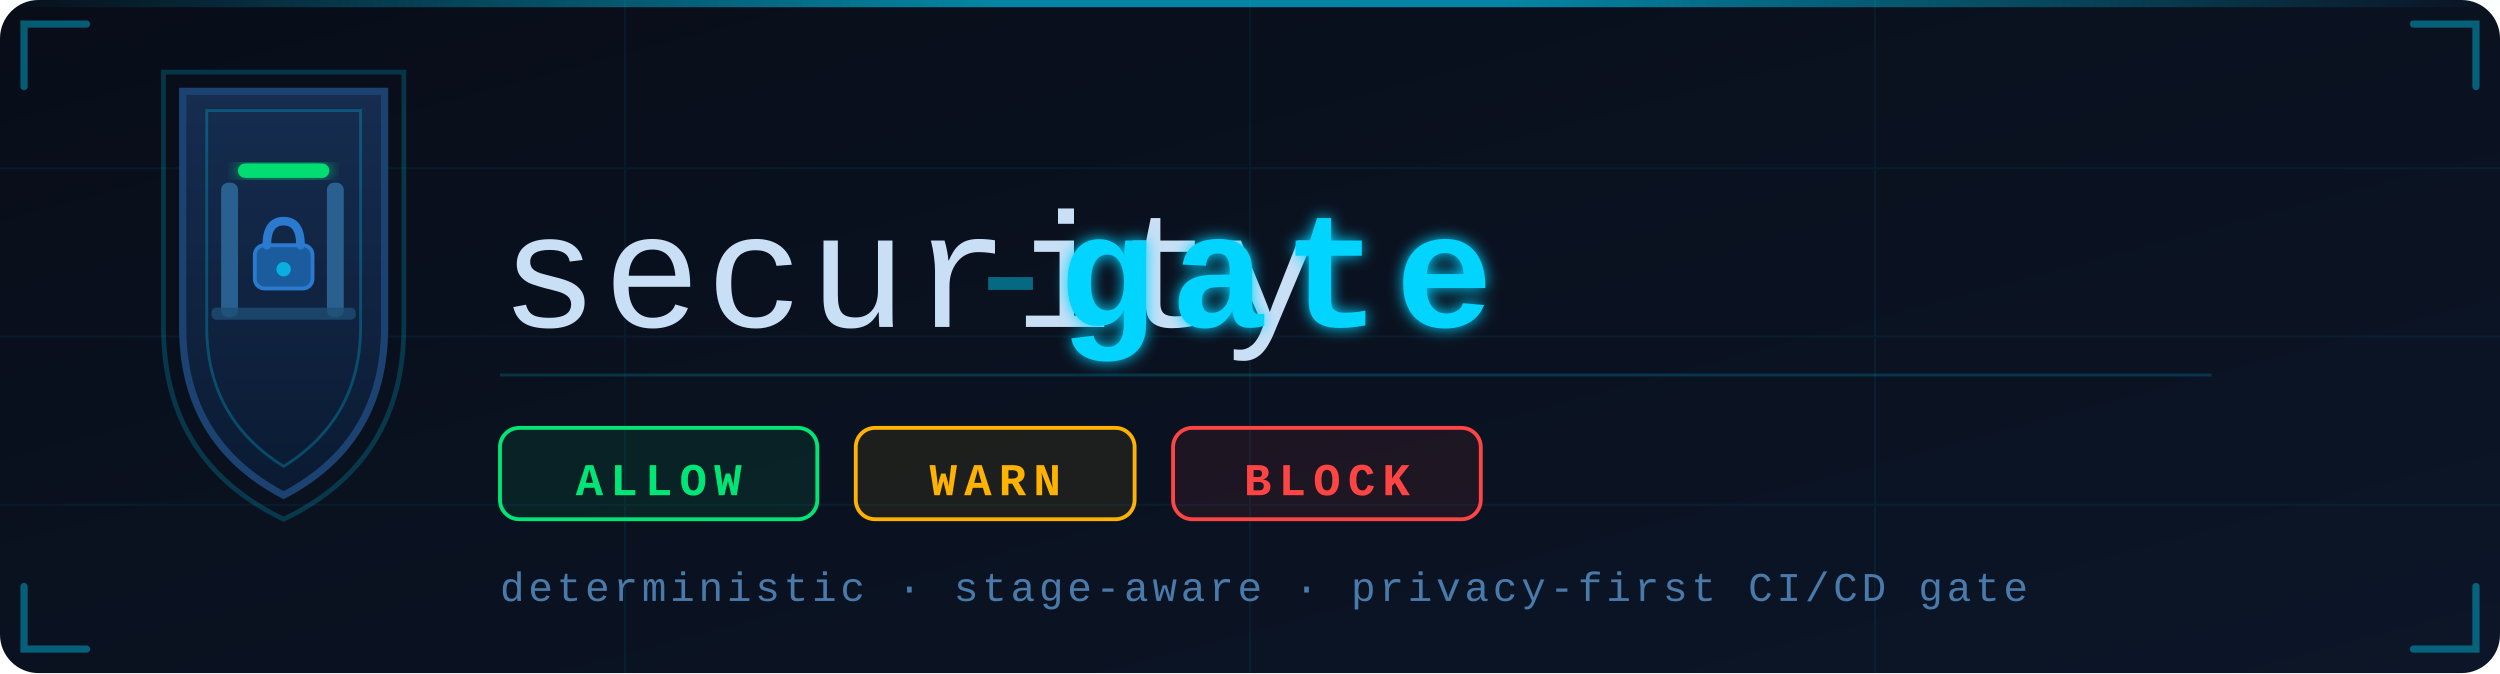
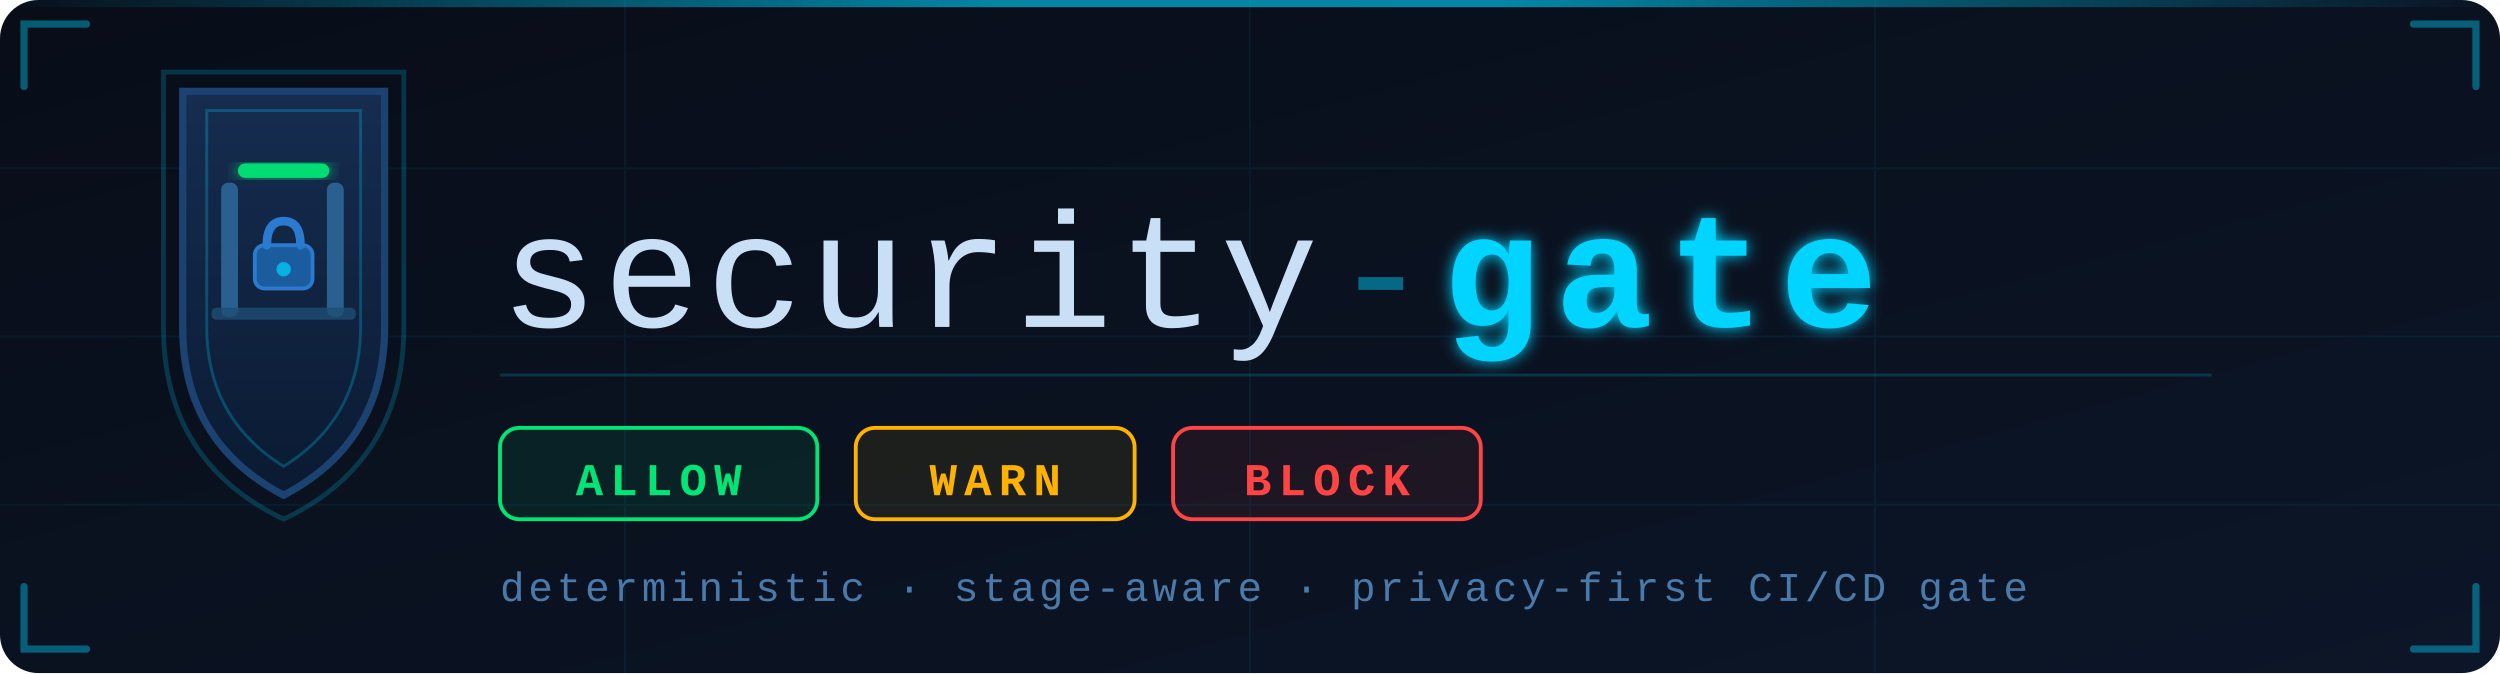
<svg xmlns="http://www.w3.org/2000/svg" viewBox="0 0 520 140" width="520" height="140">
  <defs>
    <linearGradient id="bg" x1="0%" y1="0%" x2="100%" y2="100%">
      <stop offset="0%" stop-color="#080d18" />
      <stop offset="100%" stop-color="#0c1628" />
    </linearGradient>
    <linearGradient id="shieldFill" x1="0%" y1="0%" x2="0%" y2="100%">
      <stop offset="0%" stop-color="#162d50" />
      <stop offset="100%" stop-color="#0a1a32" />
    </linearGradient>
    <linearGradient id="scanBar" x1="0%" y1="0%" x2="100%" y2="0%">
      <stop offset="0%" stop-color="#00d4ff" stop-opacity="0" />
      <stop offset="40%" stop-color="#00d4ff" stop-opacity="0.6" />
      <stop offset="60%" stop-color="#00d4ff" stop-opacity="0.6" />
      <stop offset="100%" stop-color="#00d4ff" stop-opacity="0" />
    </linearGradient>
    <filter id="subtleGlow">
      <feGaussianBlur stdDeviation="1.5" result="b" />
      <feMerge>
        <feMergeNode in="b" />
        <feMergeNode in="SourceGraphic" />
      </feMerge>
    </filter>
  </defs>
  <rect width="520" height="140" rx="8" fill="url(#bg)" />
  <g stroke="#00d4ff" stroke-width="0.4" opacity="0.06">
    <line x1="0" y1="35" x2="520" y2="35" />
    <line x1="0" y1="70" x2="520" y2="70" />
    <line x1="0" y1="105" x2="520" y2="105" />
    <line x1="130" y1="0" x2="130" y2="140" />
    <line x1="260" y1="0" x2="260" y2="140" />
    <line x1="390" y1="0" x2="390" y2="140" />
  </g>
  <g stroke="#00d4ff" stroke-width="1.5" stroke-linecap="round" fill="none" opacity="0.4">
    <polyline points="5,18 5,5 18,5" />
    <polyline points="502,5 515,5 515,18" />
    <polyline points="5,122 5,135 18,135" />
    <polyline points="502,135 515,135 515,122" />
  </g>
  <path d="M34,15 L84,15 L84,68 Q84,96 59,108 Q34,96 34,68 Z" fill="none" stroke="#00d4ff" stroke-width="1" opacity="0.2" />
  <path d="M38,19 L80,19 L80,68 Q80,92 59,103 Q38,92 38,68 Z" fill="url(#shieldFill)" stroke="#1c4272" stroke-width="1.5" />
  <path d="M43,23 L75,23 L75,68 Q75,87 59,97 Q43,87 43,68 Z" fill="none" stroke="#00d4ff" stroke-width="0.6" opacity="0.25" />
  <rect x="46" y="38" width="3.5" height="28" rx="1.5" fill="#2a6090" />
  <rect x="68" y="38" width="3.5" height="28" rx="1.5" fill="#2a6090" />
  <rect x="44" y="64" width="30" height="2.5" rx="1" fill="#1e4d72" opacity="0.8" />
  <rect x="49.5" y="34" width="19" height="3" rx="1.5" fill="#00e676" filter="url(#subtleGlow)" opacity="0.95" />
  <rect x="53" y="51" width="12" height="9" rx="2" fill="#1a5c9e" stroke="#2a7acf" stroke-width="0.8" />
  <path d="M55.5,51 Q55.5,46 59,46 Q62.5,46 62.5,51" fill="none" stroke="#2a7acf" stroke-width="1.8" stroke-linecap="round" />
  <circle cx="59" cy="56" r="1.5" fill="#00d4ff" opacity="0.7" />
  <text x="104" y="68" font-family="'Courier New', Courier, monospace" font-size="34" font-weight="400" letter-spacing="1" fill="#c8dff5">security</text>
-   <text x="200" y="68" font-family="'Courier New', Courier, monospace" font-size="34" fill="#00d4ff" opacity="0.45">- </text>
-   <text x="220" y="68" font-family="'Courier New', Courier, monospace" font-size="34" font-weight="700" letter-spacing="3" fill="#00d4ff" filter="url(#subtleGlow)">gate</text>
+   <text x="277" y="68" font-family="'Courier New', Courier, monospace" font-size="34" fill="#00d4ff" opacity="0.45">- </text>
+   <text x="300" y="68" font-family="'Courier New', Courier, monospace" font-size="34" font-weight="700" letter-spacing="3" fill="#00d4ff" filter="url(#subtleGlow)">gate</text>
  <line x1="104" y1="78" x2="460" y2="78" stroke="#00d4ff" stroke-width="0.6" opacity="0.18" />
  <rect x="104" y="89" width="66" height="19" rx="4" fill="rgba(0,230,118,0.08)" stroke="#00e676" stroke-width="0.8" />
  <text x="137" y="103" font-family="'Courier New', monospace" font-size="9.5" font-weight="700" fill="#00e676" text-anchor="middle" letter-spacing="1.5">ALLOW</text>
  <rect x="178" y="89" width="58" height="19" rx="4" fill="rgba(255,179,0,0.08)" stroke="#ffb300" stroke-width="0.8" />
  <text x="207" y="103" font-family="'Courier New', monospace" font-size="9.5" font-weight="700" fill="#ffb300" text-anchor="middle" letter-spacing="1.5">WARN</text>
  <rect x="244" y="89" width="64" height="19" rx="4" fill="rgba(255,50,50,0.08)" stroke="#ff4444" stroke-width="0.8" />
  <text x="276" y="103" font-family="'Courier New', monospace" font-size="9.5" font-weight="700" fill="#ff4444" text-anchor="middle" letter-spacing="1.5">BLOCK</text>
  <text x="104" y="125" font-family="'Courier New', monospace" font-size="8.5" fill="#4a7aaa" letter-spacing="0.8">deterministic · stage-aware · privacy-first CI/CD gate</text>
  <rect x="0" y="0" width="520" height="1.5" rx="1" fill="url(#scanBar)">
    <animate attributeName="y" values="8;132;8" dur="5s" repeatCount="indefinite" calcMode="ease-in-out" />
    <animate attributeName="opacity" values="0.5;0.15;0.5" dur="5s" repeatCount="indefinite" />
  </rect>
</svg>
